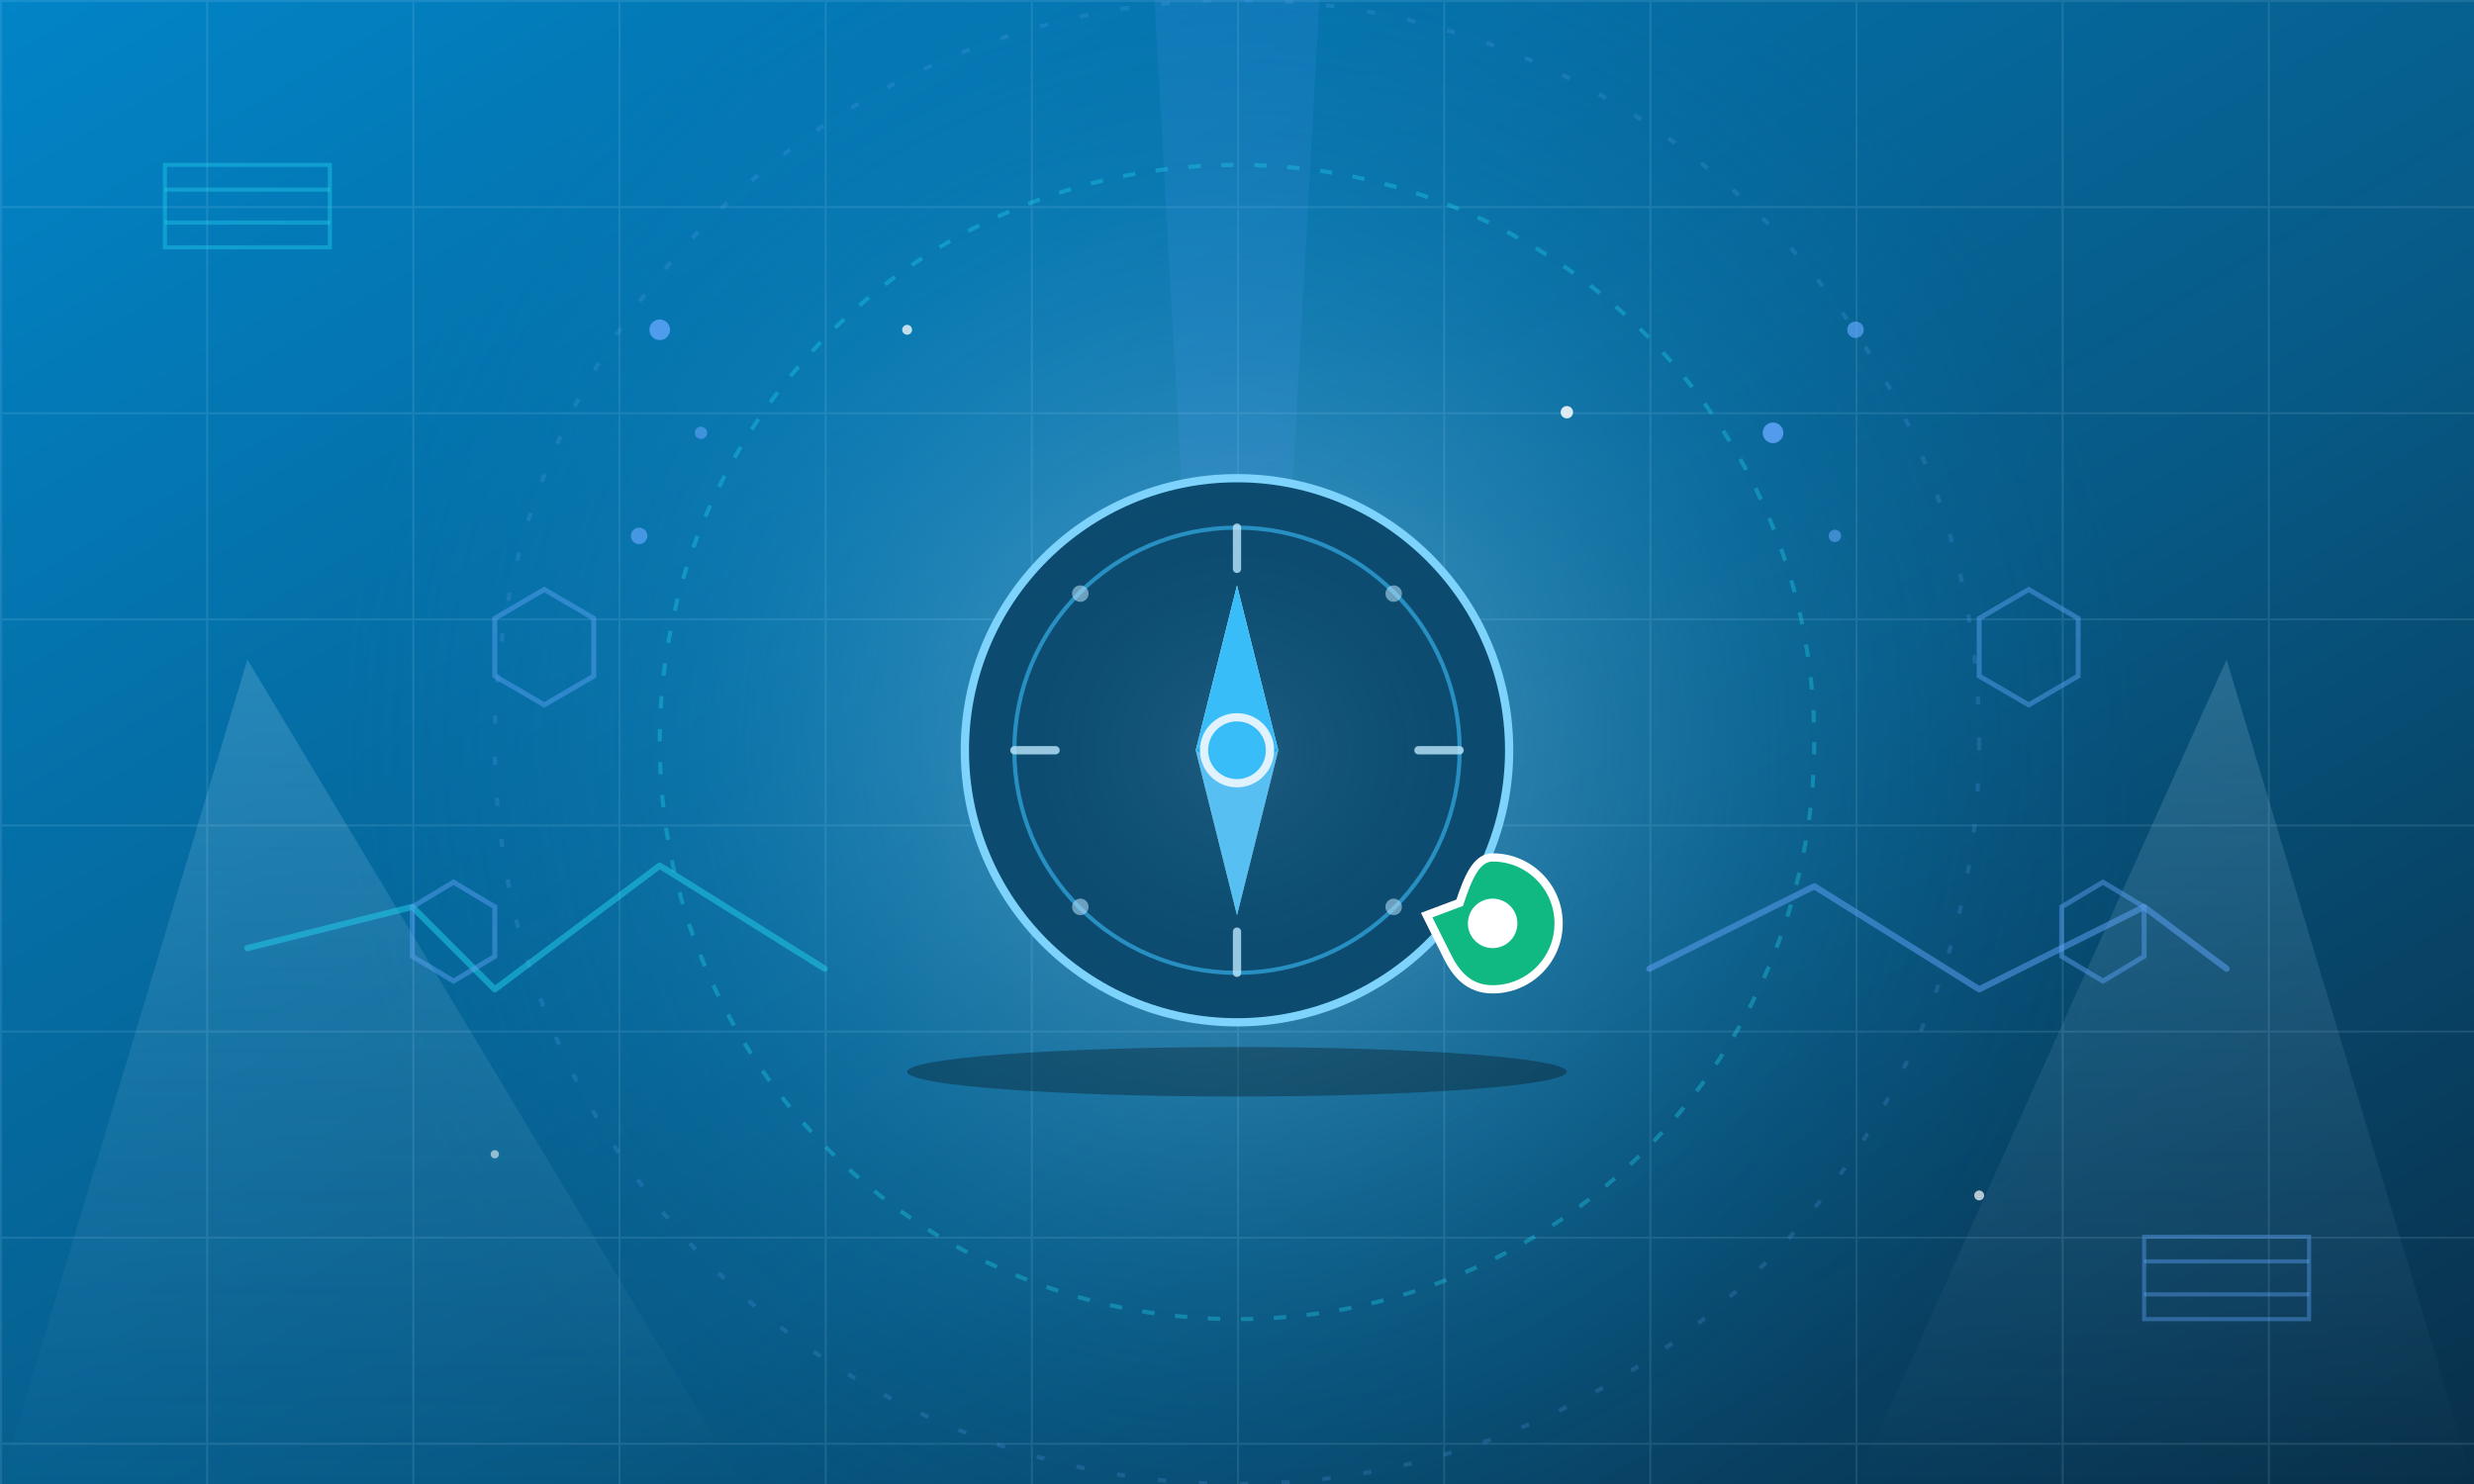
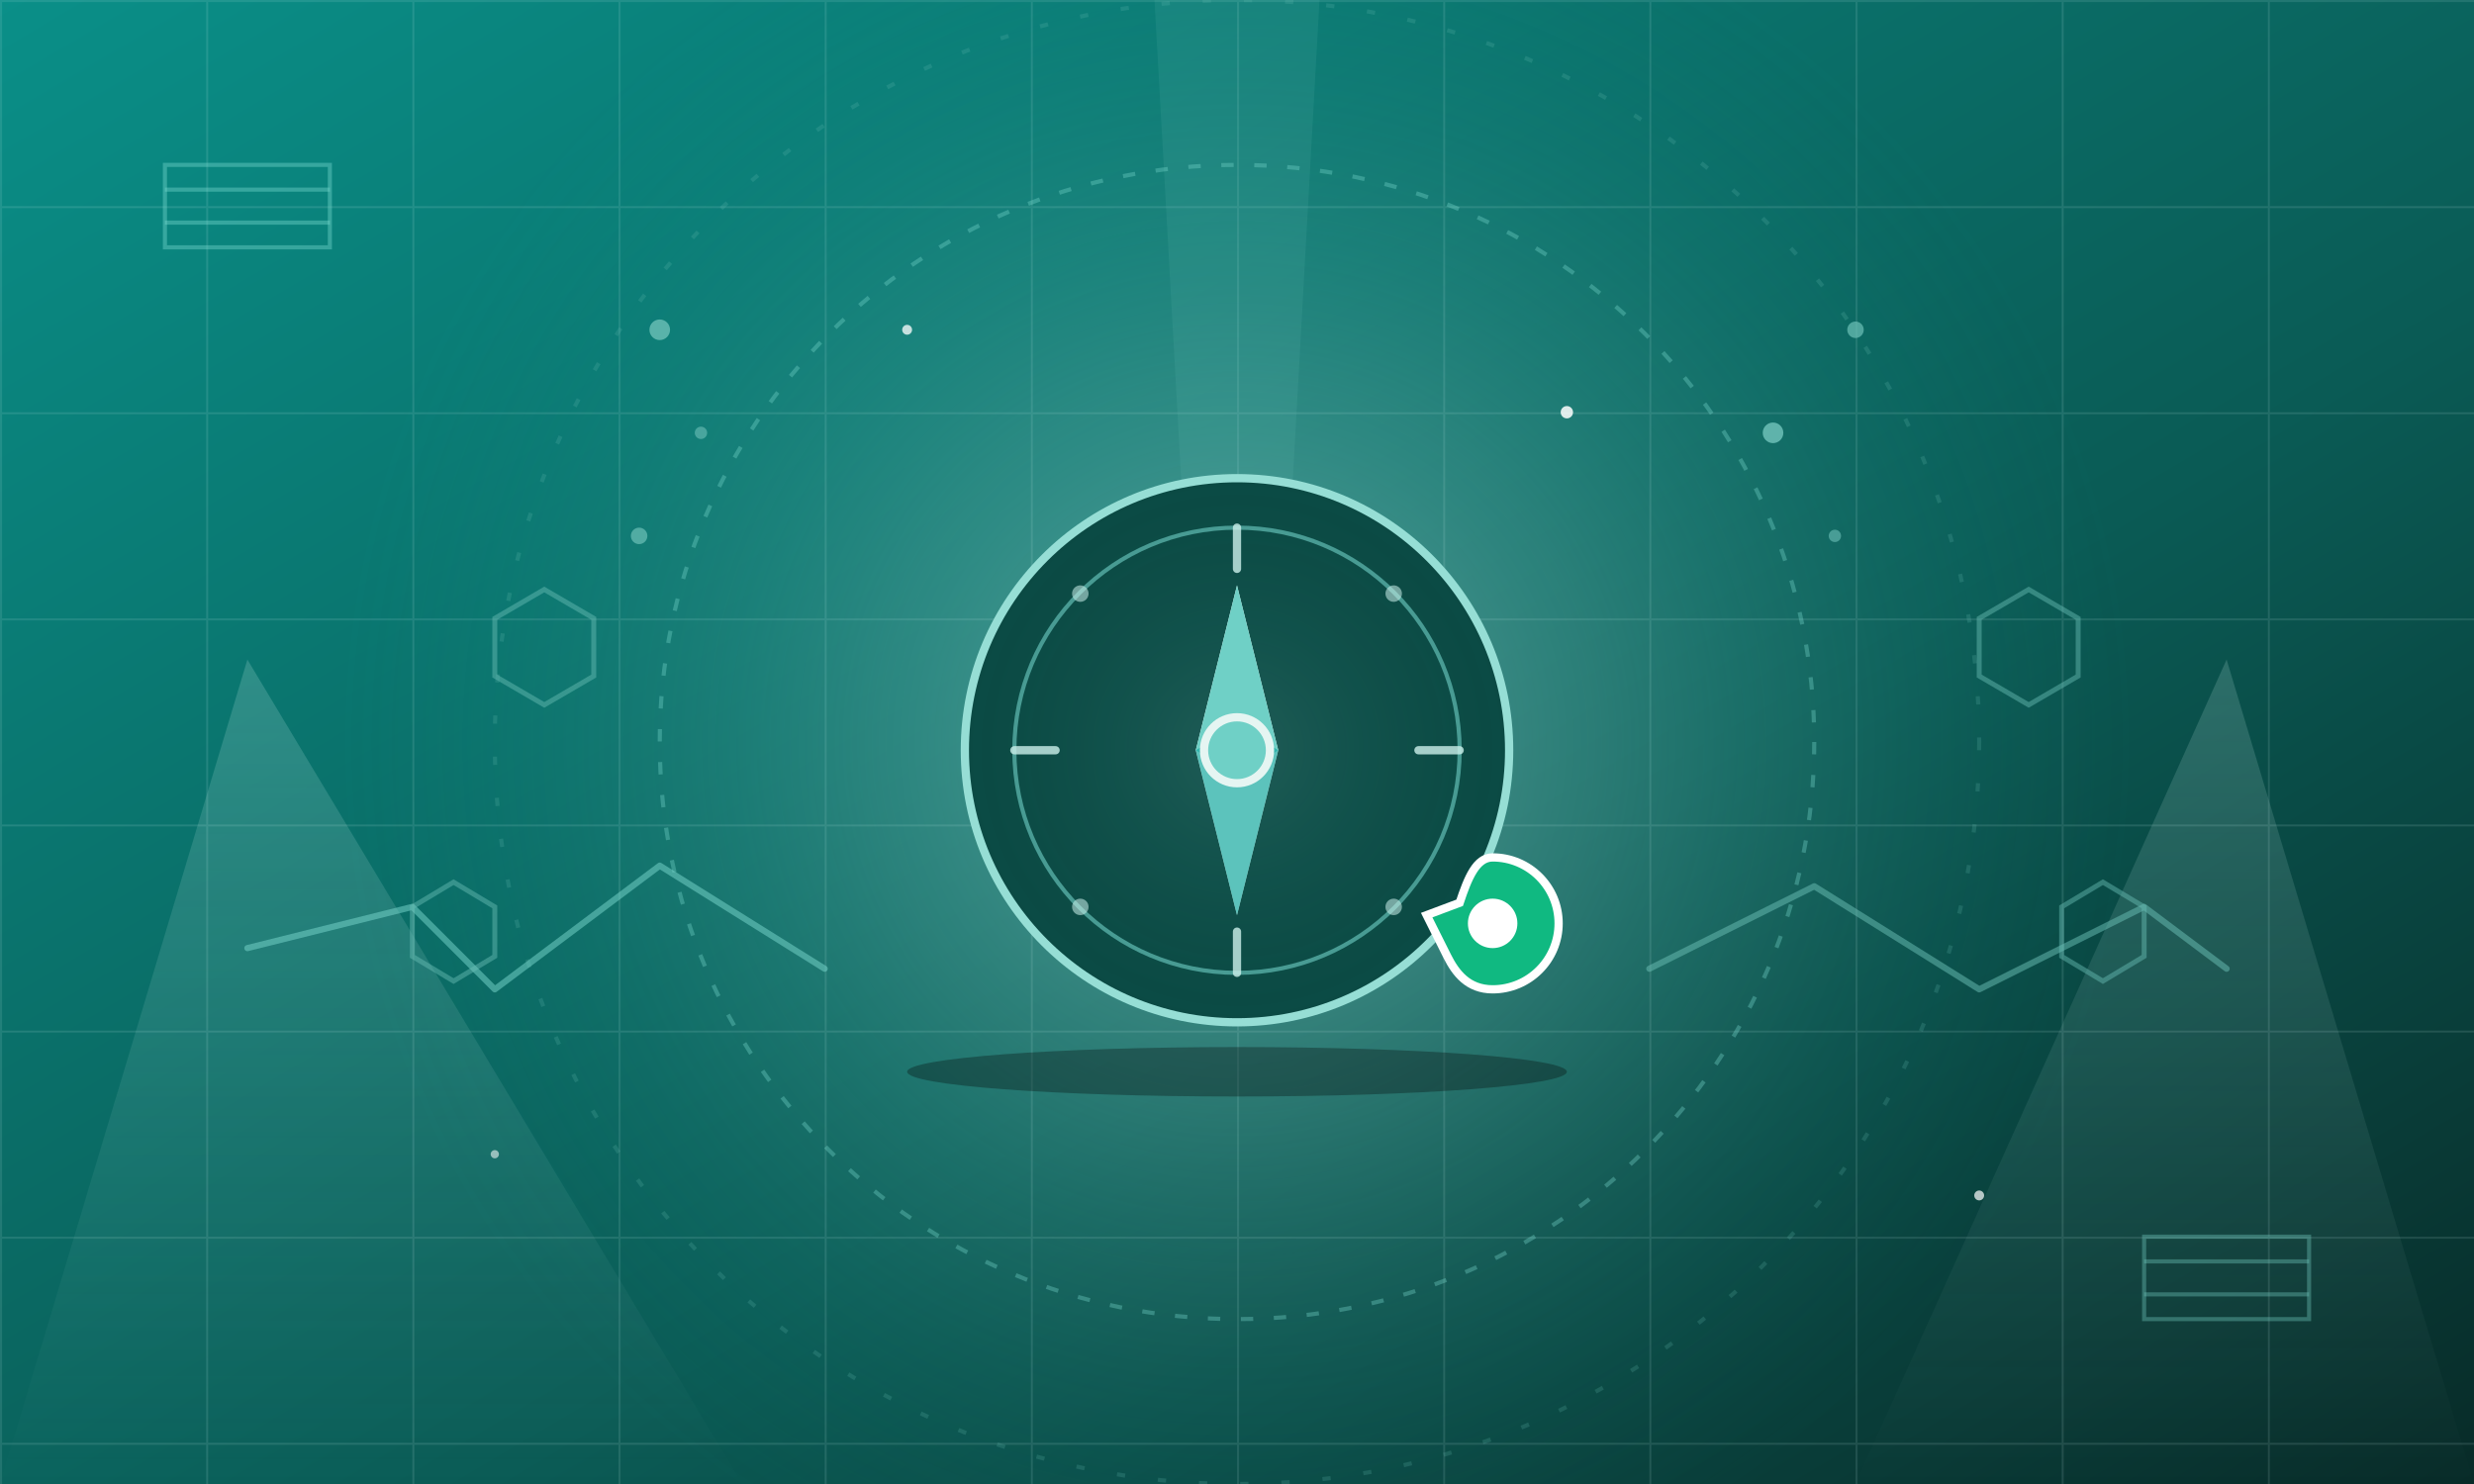
<svg xmlns="http://www.w3.org/2000/svg" viewBox="0 0 600 360" width="600" height="360" preserveAspectRatio="xMidYMid slice">
  <defs>
    <linearGradient id="ocBg" x1="0" y1="0" x2="1" y2="1">
-       <stop offset="0%" stop-color="#0284c7" />
-       <stop offset="60%" stop-color="#075985" />
-       <stop offset="100%" stop-color="#082f49" />
+       <stop offset="0%" stop-color="#0a8f88" />
+       <stop offset="60%" stop-color="#0a5b55" />
+       <stop offset="100%" stop-color="#082b28" />
    </linearGradient>
    <radialGradient id="ocGlow" cx="50%" cy="50%" r="50%">
-       <stop offset="0%" stop-color="#bae6fd" stop-opacity="0.45" />
-       <stop offset="60%" stop-color="#38bdf8" stop-opacity="0.14" />
-       <stop offset="100%" stop-color="#0284c7" stop-opacity="0" />
+       <stop offset="0%" stop-color="#ccf0eb" stop-opacity="0.45" />
+       <stop offset="60%" stop-color="#6fd0c6" stop-opacity="0.14" />
+       <stop offset="100%" stop-color="#0a8f88" stop-opacity="0" />
    </radialGradient>
    <linearGradient id="ocBeam" x1="0" y1="0" x2="0" y2="1">
-       <stop offset="0%" stop-color="#bae6fd" stop-opacity="0.35" />
-       <stop offset="100%" stop-color="#bae6fd" stop-opacity="0" />
+       <stop offset="0%" stop-color="#ccf0eb" stop-opacity="0.35" />
+       <stop offset="100%" stop-color="#ccf0eb" stop-opacity="0" />
    </linearGradient>
    <pattern id="ocGrid" x="0" y="0" width="50" height="50" patternUnits="userSpaceOnUse">
-       <path d="M 50 0 L 0 0 0 50" fill="none" stroke="#bae6fd" stroke-opacity="0.12" stroke-width="1" />
+       <path d="M 50 0 L 0 0 0 50" fill="none" stroke="#ccf0eb" stroke-opacity="0.12" stroke-width="1" />
    </pattern>
  </defs>
  <rect width="600" height="360" fill="url(#ocBg)" />
  <rect width="600" height="360" fill="url(#ocGrid)" />
  <circle cx="300" cy="180" r="220" fill="url(#ocGlow)" />
  <polygon points="0,360 180,360 60,160" fill="url(#ocBeam)" opacity="0.55" />
  <polygon points="450,360 600,360 540,160" fill="url(#ocBeam)" opacity="0.5" />
-   <polygon points="280,0 320,0 310,180 290,180" fill="#60a5fa" fill-opacity="0.12" />
-   <circle cx="300" cy="180" r="140" fill="none" stroke="#22d3ee" stroke-opacity="0.35" stroke-width="1" stroke-dasharray="3 5" />
-   <circle cx="300" cy="180" r="180" fill="none" stroke="#60a5fa" stroke-opacity="0.2" stroke-width="1" stroke-dasharray="2 8" />
-   <path d="M 60 230 L 100 220 L 120 240 L 160 210 L 200 235" fill="none" stroke="#22d3ee" stroke-opacity="0.5" stroke-width="1.5" stroke-linecap="round" stroke-linejoin="round" />
-   <path d="M 400 235 L 440 215 L 480 240 L 520 220 L 540 235" fill="none" stroke="#60a5fa" stroke-opacity="0.5" stroke-width="1.5" stroke-linecap="round" stroke-linejoin="round" />
-   <g fill="#60a5fa">
+   <polygon points="280,0 320,0 310,180 290,180" fill="#6cc0b7" fill-opacity="0.12" />
+   <circle cx="300" cy="180" r="140" fill="none" stroke="#7ad9cf" stroke-opacity="0.35" stroke-width="1" stroke-dasharray="3 5" />
+   <circle cx="300" cy="180" r="180" fill="none" stroke="#6cc0b7" stroke-opacity="0.2" stroke-width="1" stroke-dasharray="2 8" />
+   <path d="M 60 230 L 100 220 L 120 240 L 160 210 L 200 235" fill="none" stroke="#7ad9cf" stroke-opacity="0.5" stroke-width="1.5" stroke-linecap="round" stroke-linejoin="round" />
+   <path d="M 400 235 L 440 215 L 480 240 L 520 220 L 540 235" fill="none" stroke="#6cc0b7" stroke-opacity="0.5" stroke-width="1.5" stroke-linecap="round" stroke-linejoin="round" />
+   <g fill="#6cc0b7">
    <circle cx="160" cy="80" r="2.5" opacity="0.8" />
    <circle cx="170" cy="105" r="1.5" opacity="0.6" />
    <circle cx="155" cy="130" r="2" opacity="0.7" />
    <circle cx="450" cy="80" r="2" opacity="0.7" />
    <circle cx="430" cy="105" r="2.5" opacity="0.85" />
    <circle cx="445" cy="130" r="1.5" opacity="0.6" />
  </g>
  <g transform="translate(300 182)">
    <ellipse cx="0" cy="78" rx="80" ry="6" fill="#000000" fill-opacity="0.3" />
-     <circle cx="0" cy="0" r="66" fill="#0c4a6e" stroke="#7dd3fc" stroke-width="2" />
+     <circle cx="0" cy="0" r="66" fill="#0b4a44" stroke="#96ded5" stroke-width="2" />
    <circle cx="0" cy="0" r="66" fill="url(#ocGlow)" opacity="0.25" />
-     <circle cx="0" cy="0" r="54" fill="none" stroke="#38bdf8" stroke-width="1" opacity="0.6" />
-     <g stroke="#bae6fd" stroke-width="2" stroke-linecap="round" opacity="0.8">
+     <circle cx="0" cy="0" r="54" fill="none" stroke="#6fd0c6" stroke-width="1" opacity="0.6" />
+     <g stroke="#ccf0eb" stroke-width="2" stroke-linecap="round" opacity="0.8">
      <line x1="0" y1="-54" x2="0" y2="-44" />
      <line x1="0" y1="44" x2="0" y2="54" />
      <line x1="-54" y1="0" x2="-44" y2="0" />
      <line x1="44" y1="0" x2="54" y2="0" />
    </g>
-     <g fill="#bae6fd" opacity="0.55">
+     <g fill="#ccf0eb" opacity="0.55">
      <circle cx="-38" cy="-38" r="2" />
      <circle cx="38" cy="-38" r="2" />
      <circle cx="-38" cy="38" r="2" />
      <circle cx="38" cy="38" r="2" />
    </g>
-     <polygon points="0,-40 10,0 0,40 -10,0" fill="#e0f2fe" />
-     <polygon points="0,-40 10,0 0,6 -10,0" fill="#38bdf8" />
-     <polygon points="0,40 10,0 0,-6 -10,0" fill="#0ea5e9" opacity="0.65" />
-     <circle cx="0" cy="0" r="8" fill="#38bdf8" stroke="#e0f2fe" stroke-width="2" />
+     <polygon points="0,-40 10,0 0,40 -10,0" fill="#e5f5f2" />
+     <polygon points="0,-40 10,0 0,6 -10,0" fill="#6fd0c6" />
+     <polygon points="0,40 10,0 0,-6 -10,0" fill="#12a89f" opacity="0.65" />
+     <circle cx="0" cy="0" r="8" fill="#6fd0c6" stroke="#e5f5f2" stroke-width="2" />
    <g transform="translate(62 52)">
      <path d="M 0 -26 a 16 16 0 0 1 0 32 c -6 0 -9 -4 -11 -8 l -5 -10 l 8 -3 c 2 -6 4 -11 8 -11 Z" fill="#10b981" stroke="#ffffff" stroke-width="2" />
      <circle cx="0" cy="-10" r="6" fill="#ffffff" />
    </g>
  </g>
-   <g fill="none" stroke="#60a5fa" stroke-opacity="0.45" stroke-width="1.2">
+   <g fill="none" stroke="#6cc0b7" stroke-opacity="0.45" stroke-width="1.2">
    <polygon points="120,150 132,143 144,150 144,164 132,171 120,164" />
    <polygon points="480,150 492,143 504,150 504,164 492,171 480,164" />
    <polygon points="100,220 110,214 120,220 120,232 110,238 100,232" />
    <polygon points="500,220 510,214 520,220 520,232 510,238 500,232" />
  </g>
  <g fill="#ffffff">
    <circle cx="220" cy="80" r="1.2" opacity="0.75" />
    <circle cx="380" cy="100" r="1.5" opacity="0.85" />
    <circle cx="120" cy="280" r="1" opacity="0.55" />
    <circle cx="480" cy="290" r="1.2" opacity="0.7" />
  </g>
-   <g transform="translate(40 40)" fill="none" stroke="#22d3ee" stroke-opacity="0.4" stroke-width="1">
+   <g transform="translate(40 40)" fill="none" stroke="#7ad9cf" stroke-opacity="0.4" stroke-width="1">
    <rect x="0" y="0" width="40" height="20" />
    <line x1="0" y1="6" x2="40" y2="6" />
    <line x1="0" y1="14" x2="40" y2="14" />
  </g>
-   <g transform="translate(520 300)" fill="none" stroke="#60a5fa" stroke-opacity="0.4" stroke-width="1">
+   <g transform="translate(520 300)" fill="none" stroke="#6cc0b7" stroke-opacity="0.4" stroke-width="1">
    <rect x="0" y="0" width="40" height="20" />
    <line x1="0" y1="6" x2="40" y2="6" />
    <line x1="0" y1="14" x2="40" y2="14" />
  </g>
</svg>
